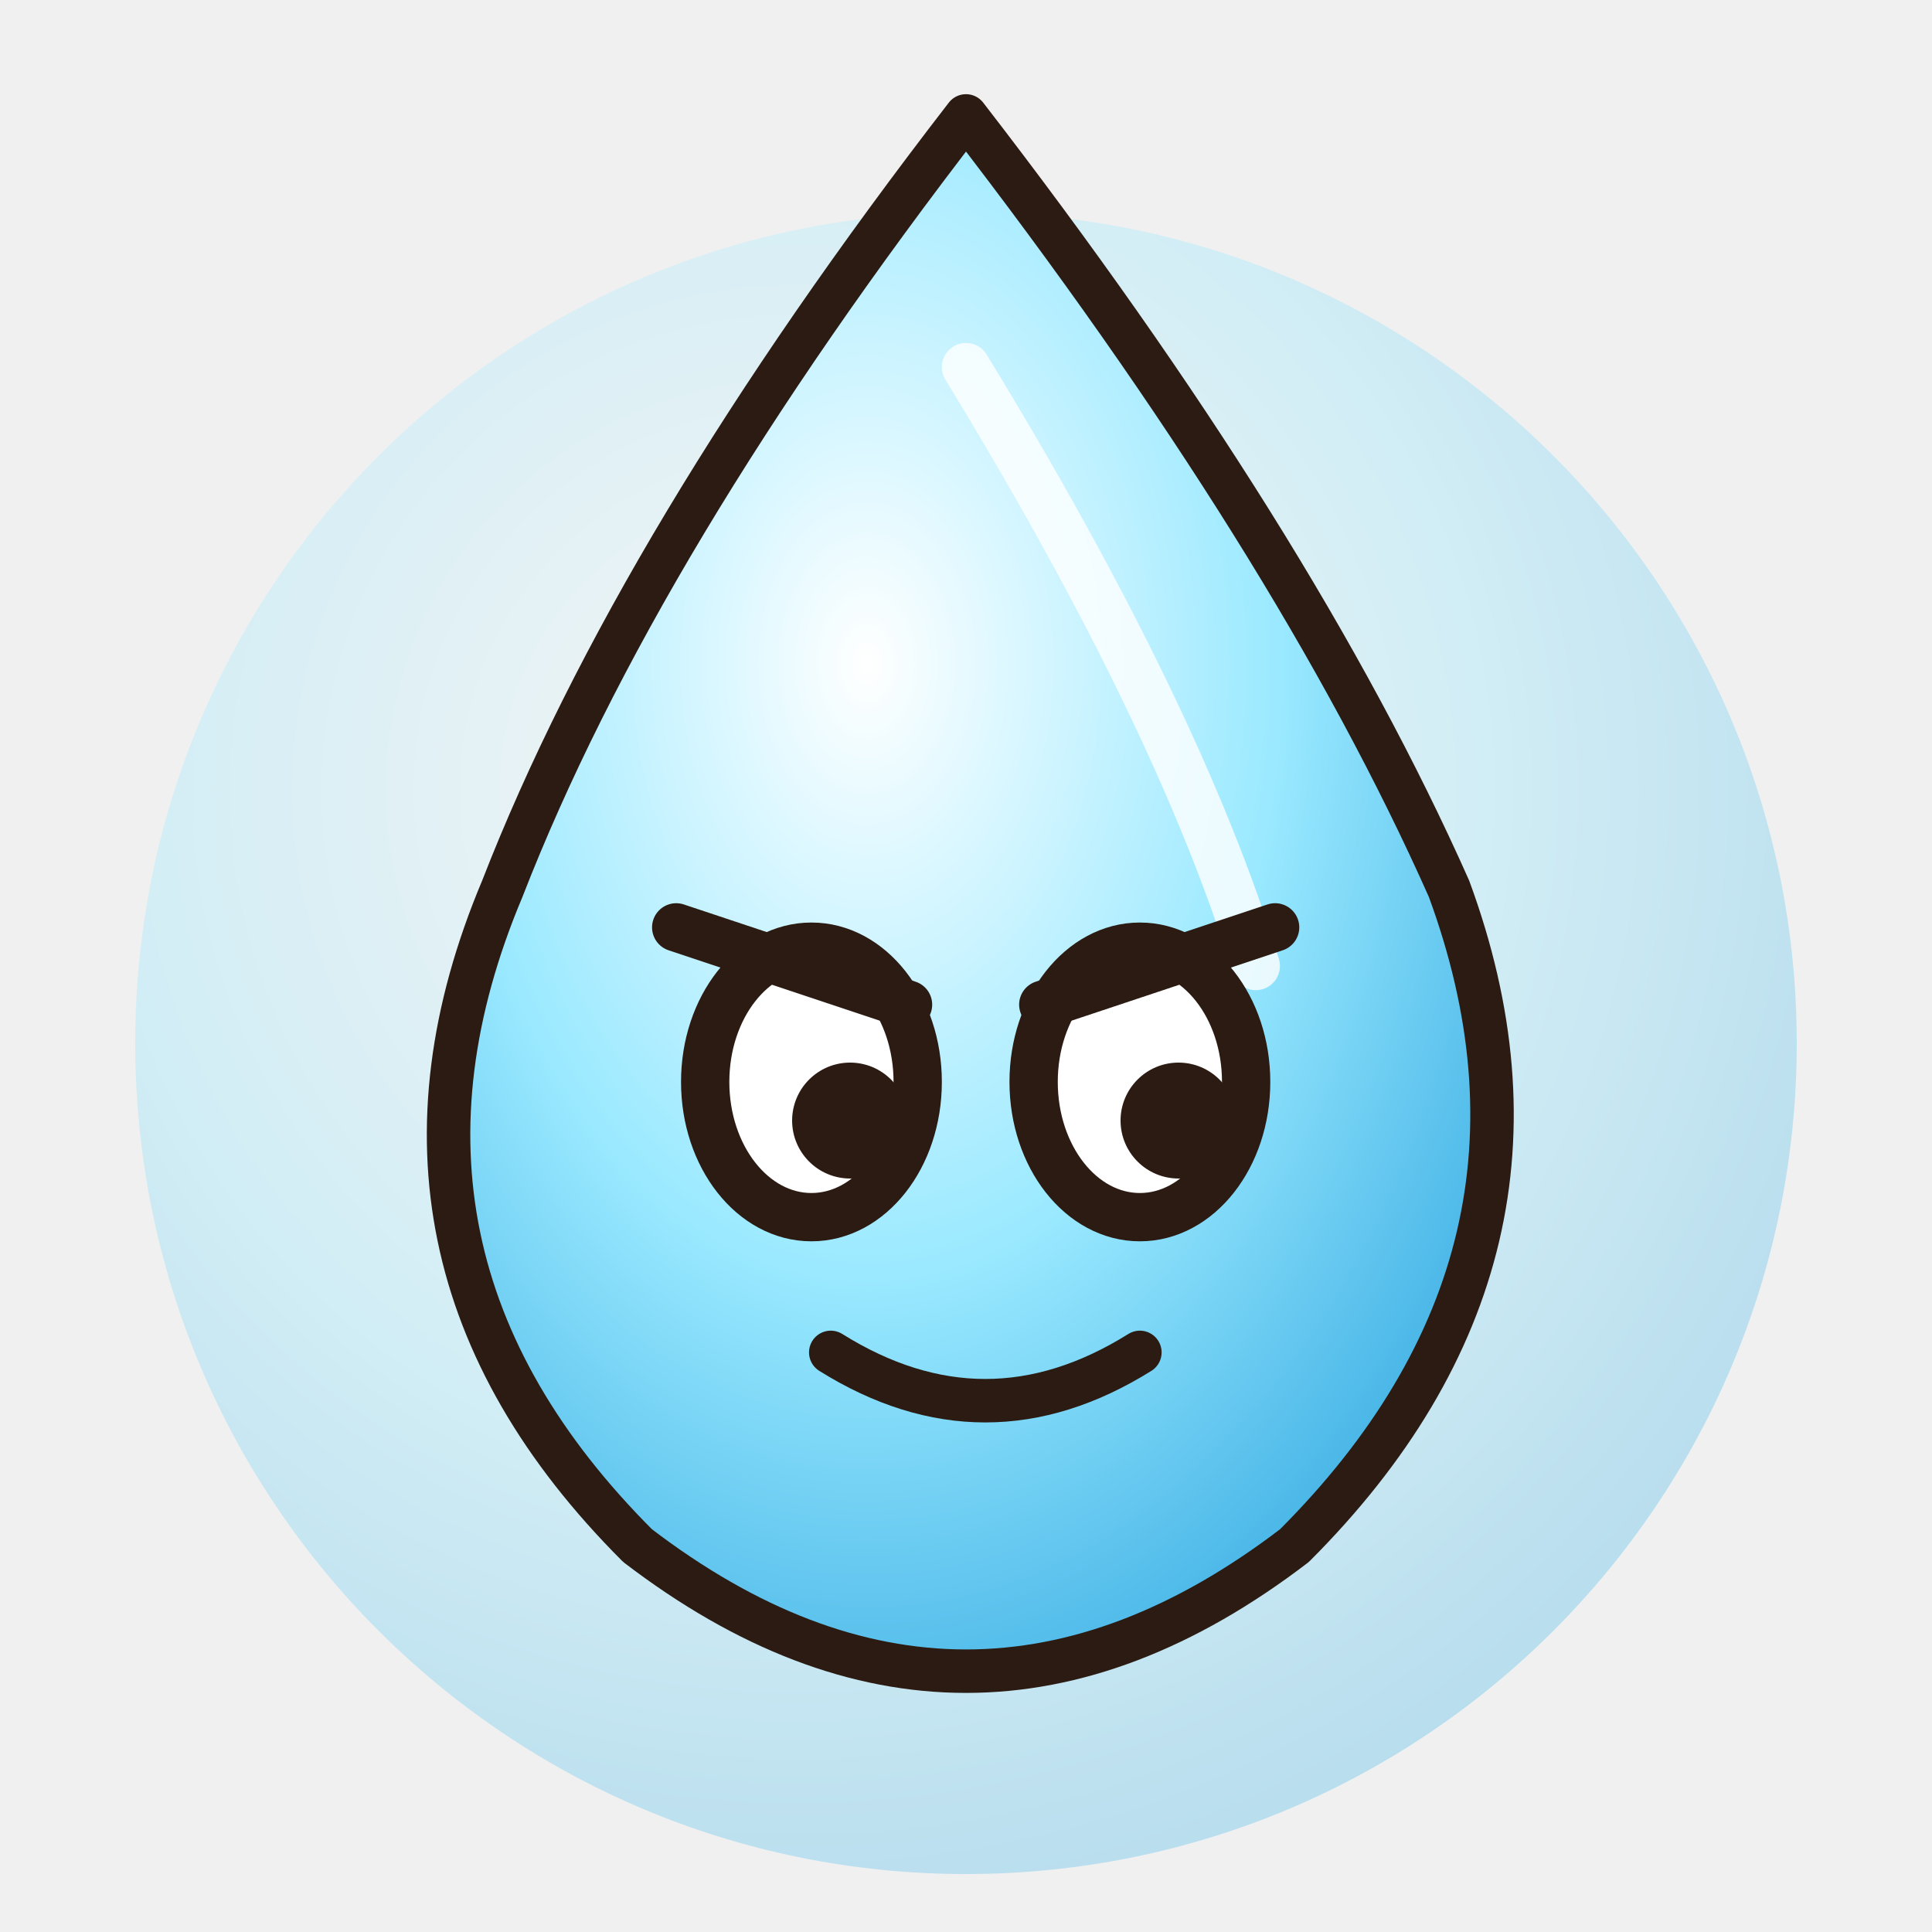
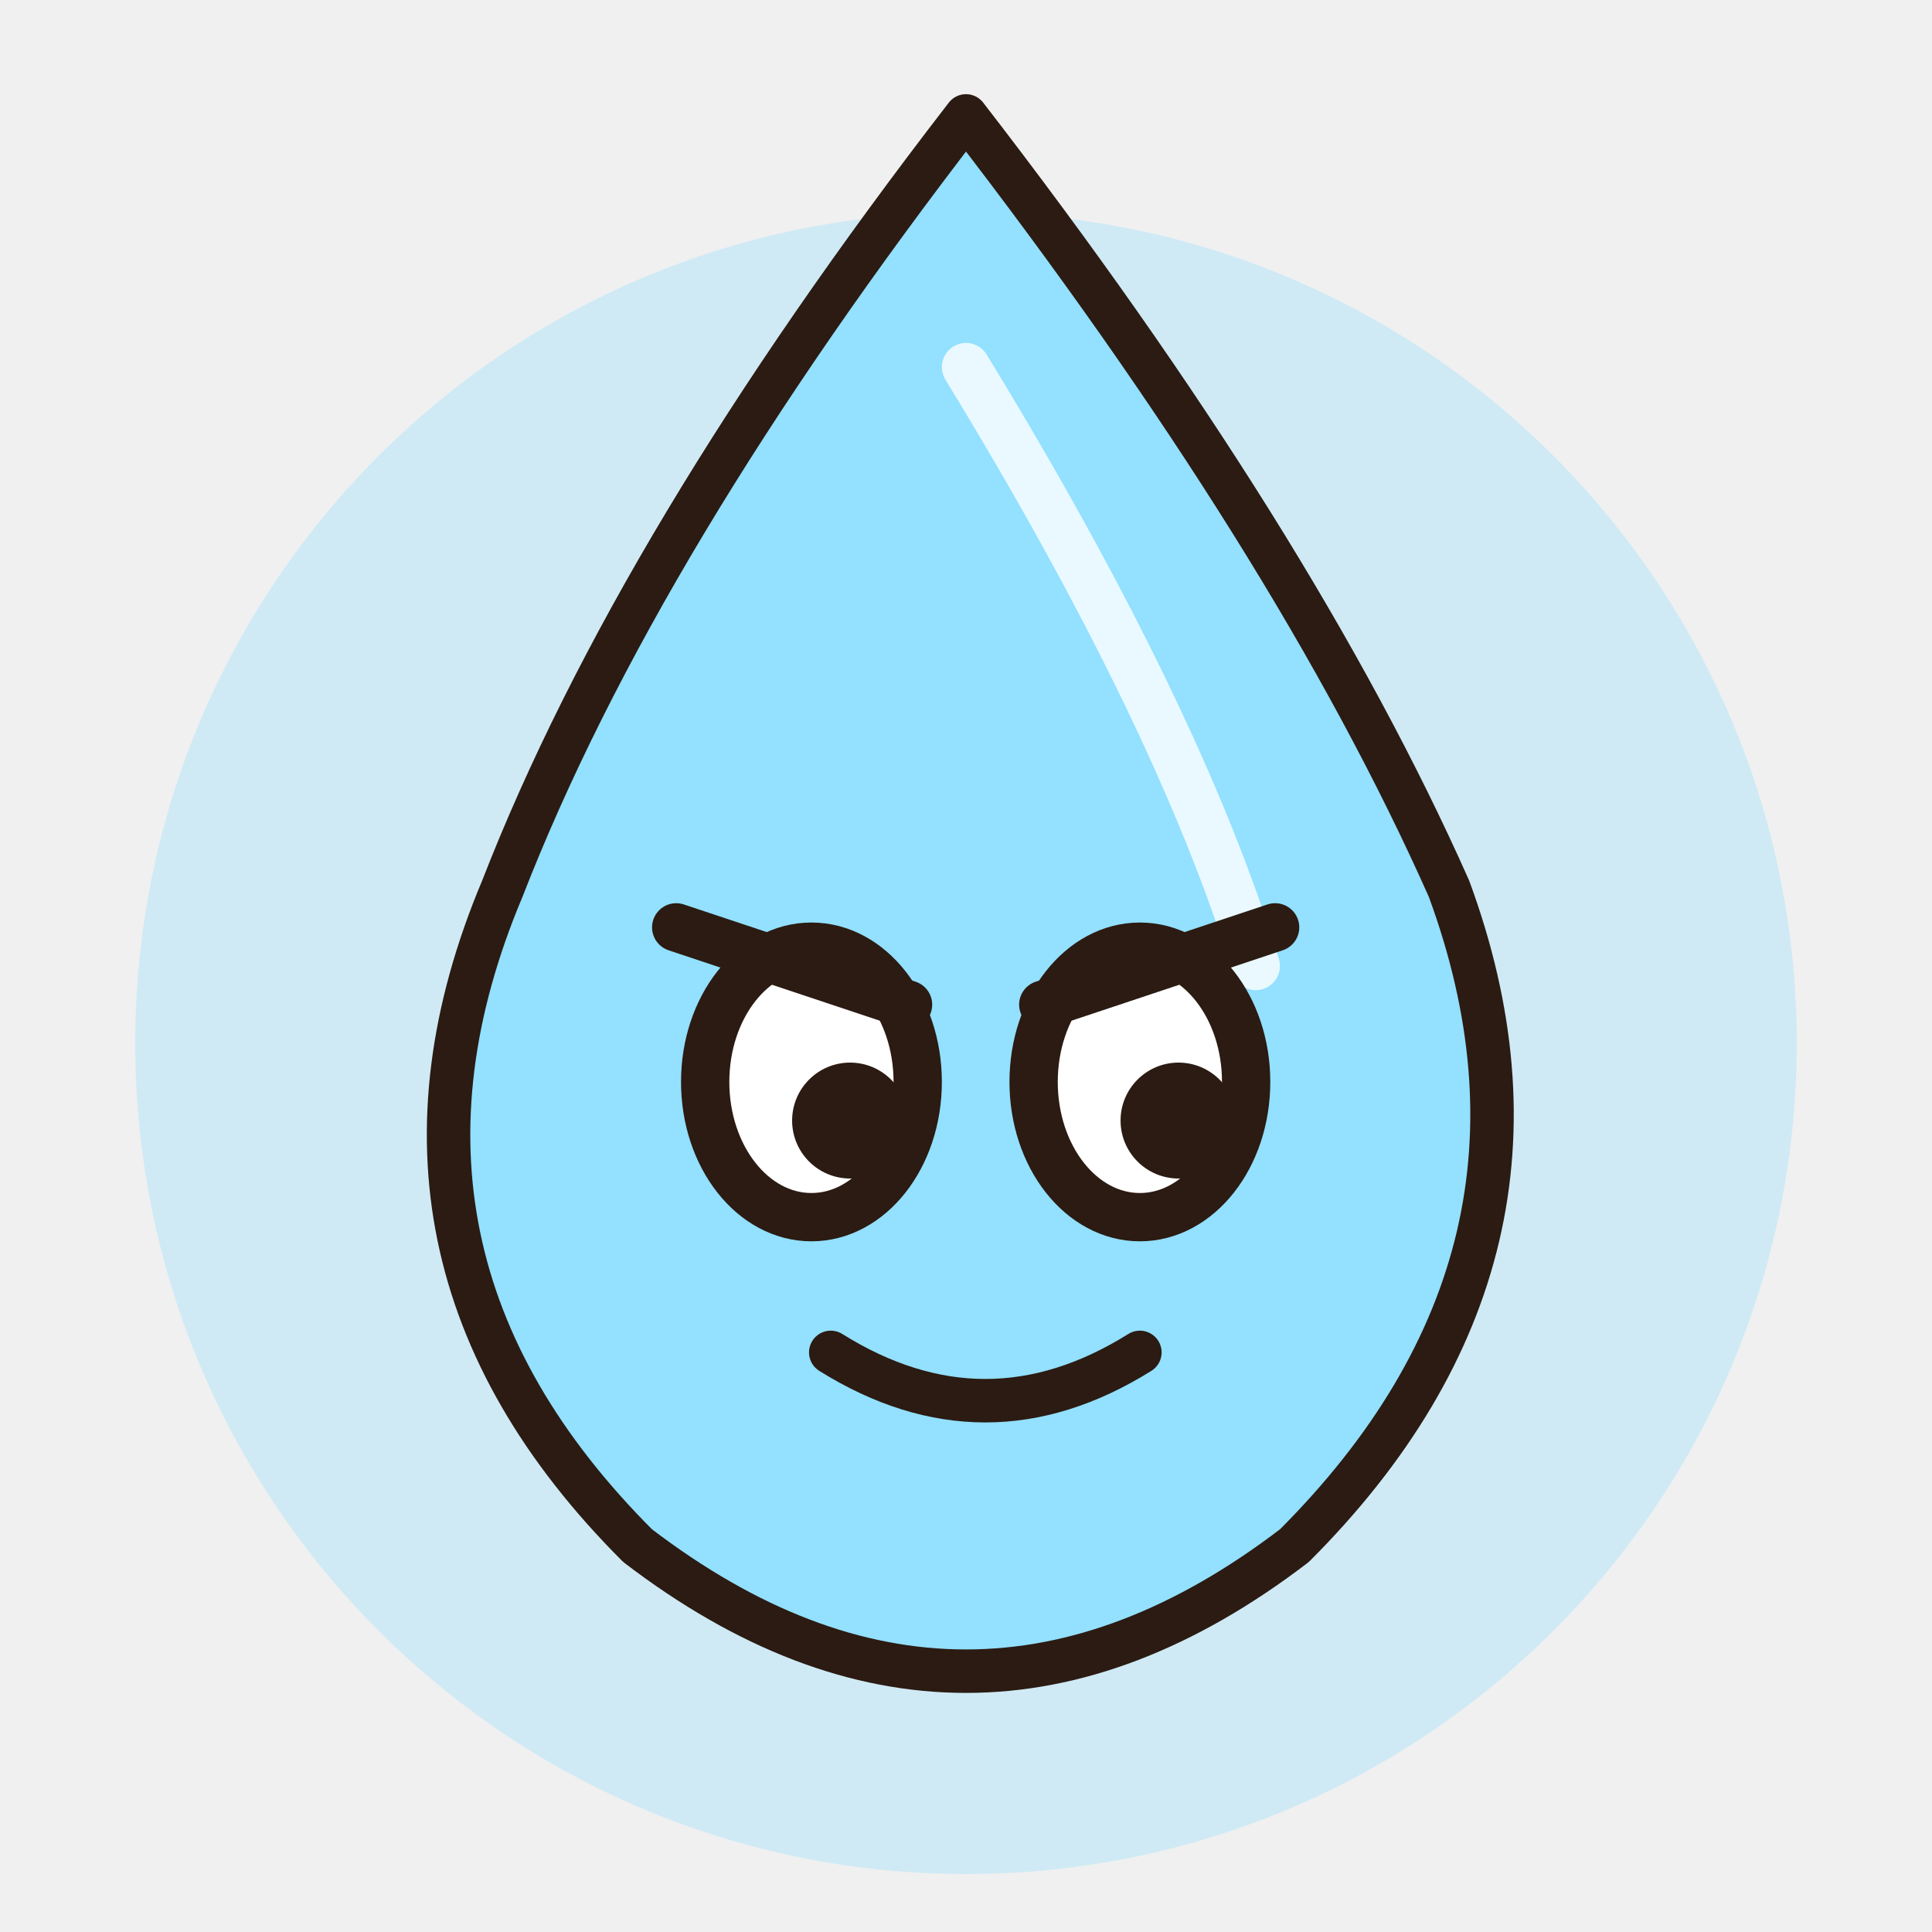
<svg xmlns="http://www.w3.org/2000/svg" viewBox="0 0 200 200" width="200" height="200">
  <defs>
    <linearGradient id="stone" x1="0" y1="0" x2="1" y2="0">
      <stop offset="0.00" stop-color="#d6cebd" />
      <stop offset="0.50" stop-color="#ada591" />
      <stop offset="1.00" stop-color="#80776a" />
    </linearGradient>
    <linearGradient id="stoneB" x1="0" y1="0" x2="1" y2="0">
      <stop offset="0.00" stop-color="#d4dcee" />
      <stop offset="0.50" stop-color="#a3aecb" />
      <stop offset="1.00" stop-color="#6e7a9c" />
    </linearGradient>
    <linearGradient id="stoneD" x1="0" y1="0" x2="1" y2="0">
      <stop offset="0.00" stop-color="#8a8a9a" />
      <stop offset="0.50" stop-color="#5d5c6d" />
      <stop offset="1.00" stop-color="#3c3b49" />
    </linearGradient>
    <linearGradient id="wood" x1="0" y1="0" x2="0" y2="1">
      <stop offset="0.00" stop-color="#c48f52" />
      <stop offset="1.00" stop-color="#7d512b" />
    </linearGradient>
    <linearGradient id="roofG" x1="0" y1="0" x2="1" y2="1">
      <stop offset="0.00" stop-color="#86d25f" />
      <stop offset="1.00" stop-color="#2d7a34" />
    </linearGradient>
    <linearGradient id="roofR" x1="0" y1="0" x2="1" y2="1">
      <stop offset="0.00" stop-color="#ee6a58" />
      <stop offset="1.00" stop-color="#9c2a22" />
    </linearGradient>
    <linearGradient id="roofP" x1="0" y1="0" x2="1" y2="1">
      <stop offset="0.00" stop-color="#a67ae8" />
      <stop offset="1.00" stop-color="#4a2c98" />
    </linearGradient>
    <linearGradient id="steel" x1="0" y1="0" x2="1" y2="1">
      <stop offset="0.00" stop-color="#eef2f6" />
      <stop offset="0.50" stop-color="#b3bcc7" />
      <stop offset="1.00" stop-color="#7a8593" />
    </linearGradient>
    <linearGradient id="gold" x1="0" y1="0" x2="1" y2="1">
      <stop offset="0.00" stop-color="#ffe27a" />
      <stop offset="1.00" stop-color="#c8901a" />
    </linearGradient>
    <linearGradient id="blue" x1="0" y1="0" x2="1" y2="1">
      <stop offset="0.00" stop-color="#5b9be8" />
      <stop offset="1.00" stop-color="#1f4c9a" />
    </linearGradient>
    <linearGradient id="copper" x1="0" y1="0" x2="1" y2="1">
      <stop offset="0.00" stop-color="#f0b27a" />
      <stop offset="1.00" stop-color="#a35f2e" />
    </linearGradient>
    <linearGradient id="ice" x1="0" y1="0" x2="1" y2="1">
      <stop offset="0.00" stop-color="#f2fdff" />
      <stop offset="0.50" stop-color="#8fdcf5" />
      <stop offset="1.00" stop-color="#3d98cf" />
    </linearGradient>
    <linearGradient id="iron" x1="0" y1="0" x2="1" y2="1">
      <stop offset="0.00" stop-color="#7c7c88" />
      <stop offset="1.00" stop-color="#2f2f38" />
    </linearGradient>
    <linearGradient id="lava" x1="0" y1="0" x2="1" y2="1">
      <stop offset="0.00" stop-color="#ffd24a" />
      <stop offset="1.00" stop-color="#ff6a1a" />
    </linearGradient>
    <radialGradient id="goblin" cx="0.4" cy="0.35" r=".8">
      <stop offset="0.00" stop-color="#aee572" />
      <stop offset="1.00" stop-color="#4f9e32" />
    </radialGradient>
    <radialGradient id="orc" cx="0.4" cy="0.35" r=".8">
      <stop offset="0.00" stop-color="#6fae4a" />
      <stop offset="1.00" stop-color="#2f6a22" />
    </radialGradient>
    <radialGradient id="wolf" cx="0.4" cy="0.35" r=".8">
      <stop offset="0.00" stop-color="#b8bec9" />
      <stop offset="1.00" stop-color="#6c7380" />
    </radialGradient>
    <radialGradient id="ogre" cx="0.4" cy="0.35" r=".8">
      <stop offset="0.00" stop-color="#b27a4c" />
      <stop offset="1.00" stop-color="#6a4126" />
    </radialGradient>
    <radialGradient id="rock" cx="0.4" cy="0.35" r=".8">
      <stop offset="0.00" stop-color="#b9b9c2" />
      <stop offset="1.00" stop-color="#6a6a78" />
    </radialGradient>
    <radialGradient id="wisp" cx="0.4" cy="0.35" r=".8">
      <stop offset="0.00" stop-color="#ffffff" />
      <stop offset="0.50" stop-color="#9ae9ff" />
      <stop offset="1.00" stop-color="#2fa6e0" />
    </radialGradient>
    <radialGradient id="drake" cx="0.4" cy="0.35" r=".8">
      <stop offset="0.00" stop-color="#e8604e" />
      <stop offset="1.00" stop-color="#8c1c1c" />
    </radialGradient>
    <radialGradient id="bat" cx="0.4" cy="0.35" r=".8">
      <stop offset="0.00" stop-color="#8f5cc0" />
      <stop offset="1.00" stop-color="#4a2a68" />
    </radialGradient>
    <radialGradient id="ghost" cx="0.4" cy="0.35" r=".8">
      <stop offset="0.00" stop-color="#eaffff" />
      <stop offset="0.50" stop-color="#9bded6" />
      <stop offset="1.00" stop-color="#4fa8a0" />
    </radialGradient>
    <radialGradient id="orb" cx="0.4" cy="0.35" r=".8">
      <stop offset="0.00" stop-color="#ffffff" />
      <stop offset="0.50" stop-color="#d9a8ff" />
      <stop offset="1.00" stop-color="#8a4fe0" />
    </radialGradient>
    <radialGradient id="glowY" cx="0.4" cy="0.35" r=".8">
      <stop offset="0.00" stop-color="#fffbd0" />
      <stop offset="0.50" stop-color="#ffe14a" />
      <stop offset="1.00" stop-color="#ff9d1a" />
    </radialGradient>
    <radialGradient id="glowC" cx="0.4" cy="0.35" r=".8">
      <stop offset="0.00" stop-color="#ffffff" />
      <stop offset="0.50" stop-color="#a8f0ff" />
      <stop offset="1.00" stop-color="#2fb8e8" />
    </radialGradient>
  </defs>
  <g stroke="#2b1b12" stroke-width="5" stroke-linejoin="round" stroke-linecap="round">
-     <circle cx="100" cy="108" r="86" fill="url(#wisp)" opacity=".35" stroke="none" />
-     <path d="M100 12 Q134 56 150 92 Q164 130 134 160 Q100 186 66 160 Q36 130 52 92 Q66 56 100 12 Z" fill="url(#wisp)" stroke-width="4.5" />
+     <circle cx="100" cy="108" r="86" fill="#93e0ff" opacity=".35" stroke="none" />
+     <path d="M100 12 Q134 56 150 92 Q164 130 134 160 Q100 186 66 160 Q36 130 52 92 Q66 56 100 12 Z" fill="#93e0ff" stroke-width="4.5" />
    <path d="M100 38 Q122 74 130 100" fill="none" stroke="#ffffff" stroke-width="5" opacity=".8" />
    <ellipse cx="84" cy="112" rx="11" ry="14" fill="#fff" />
    <ellipse cx="118" cy="112" rx="11" ry="14" fill="#fff" />
    <circle cx="88" cy="116" r="6" fill="#2b1b12" stroke="none" />
    <circle cx="122" cy="116" r="6" fill="#2b1b12" stroke="none" />
    <path d="M70 96 L94 104 M132 96 L108 104" stroke-width="5" fill="none" />
    <path d="M86 140 Q102 150 118 140" fill="none" stroke-width="4.5" />
  </g>
</svg>
